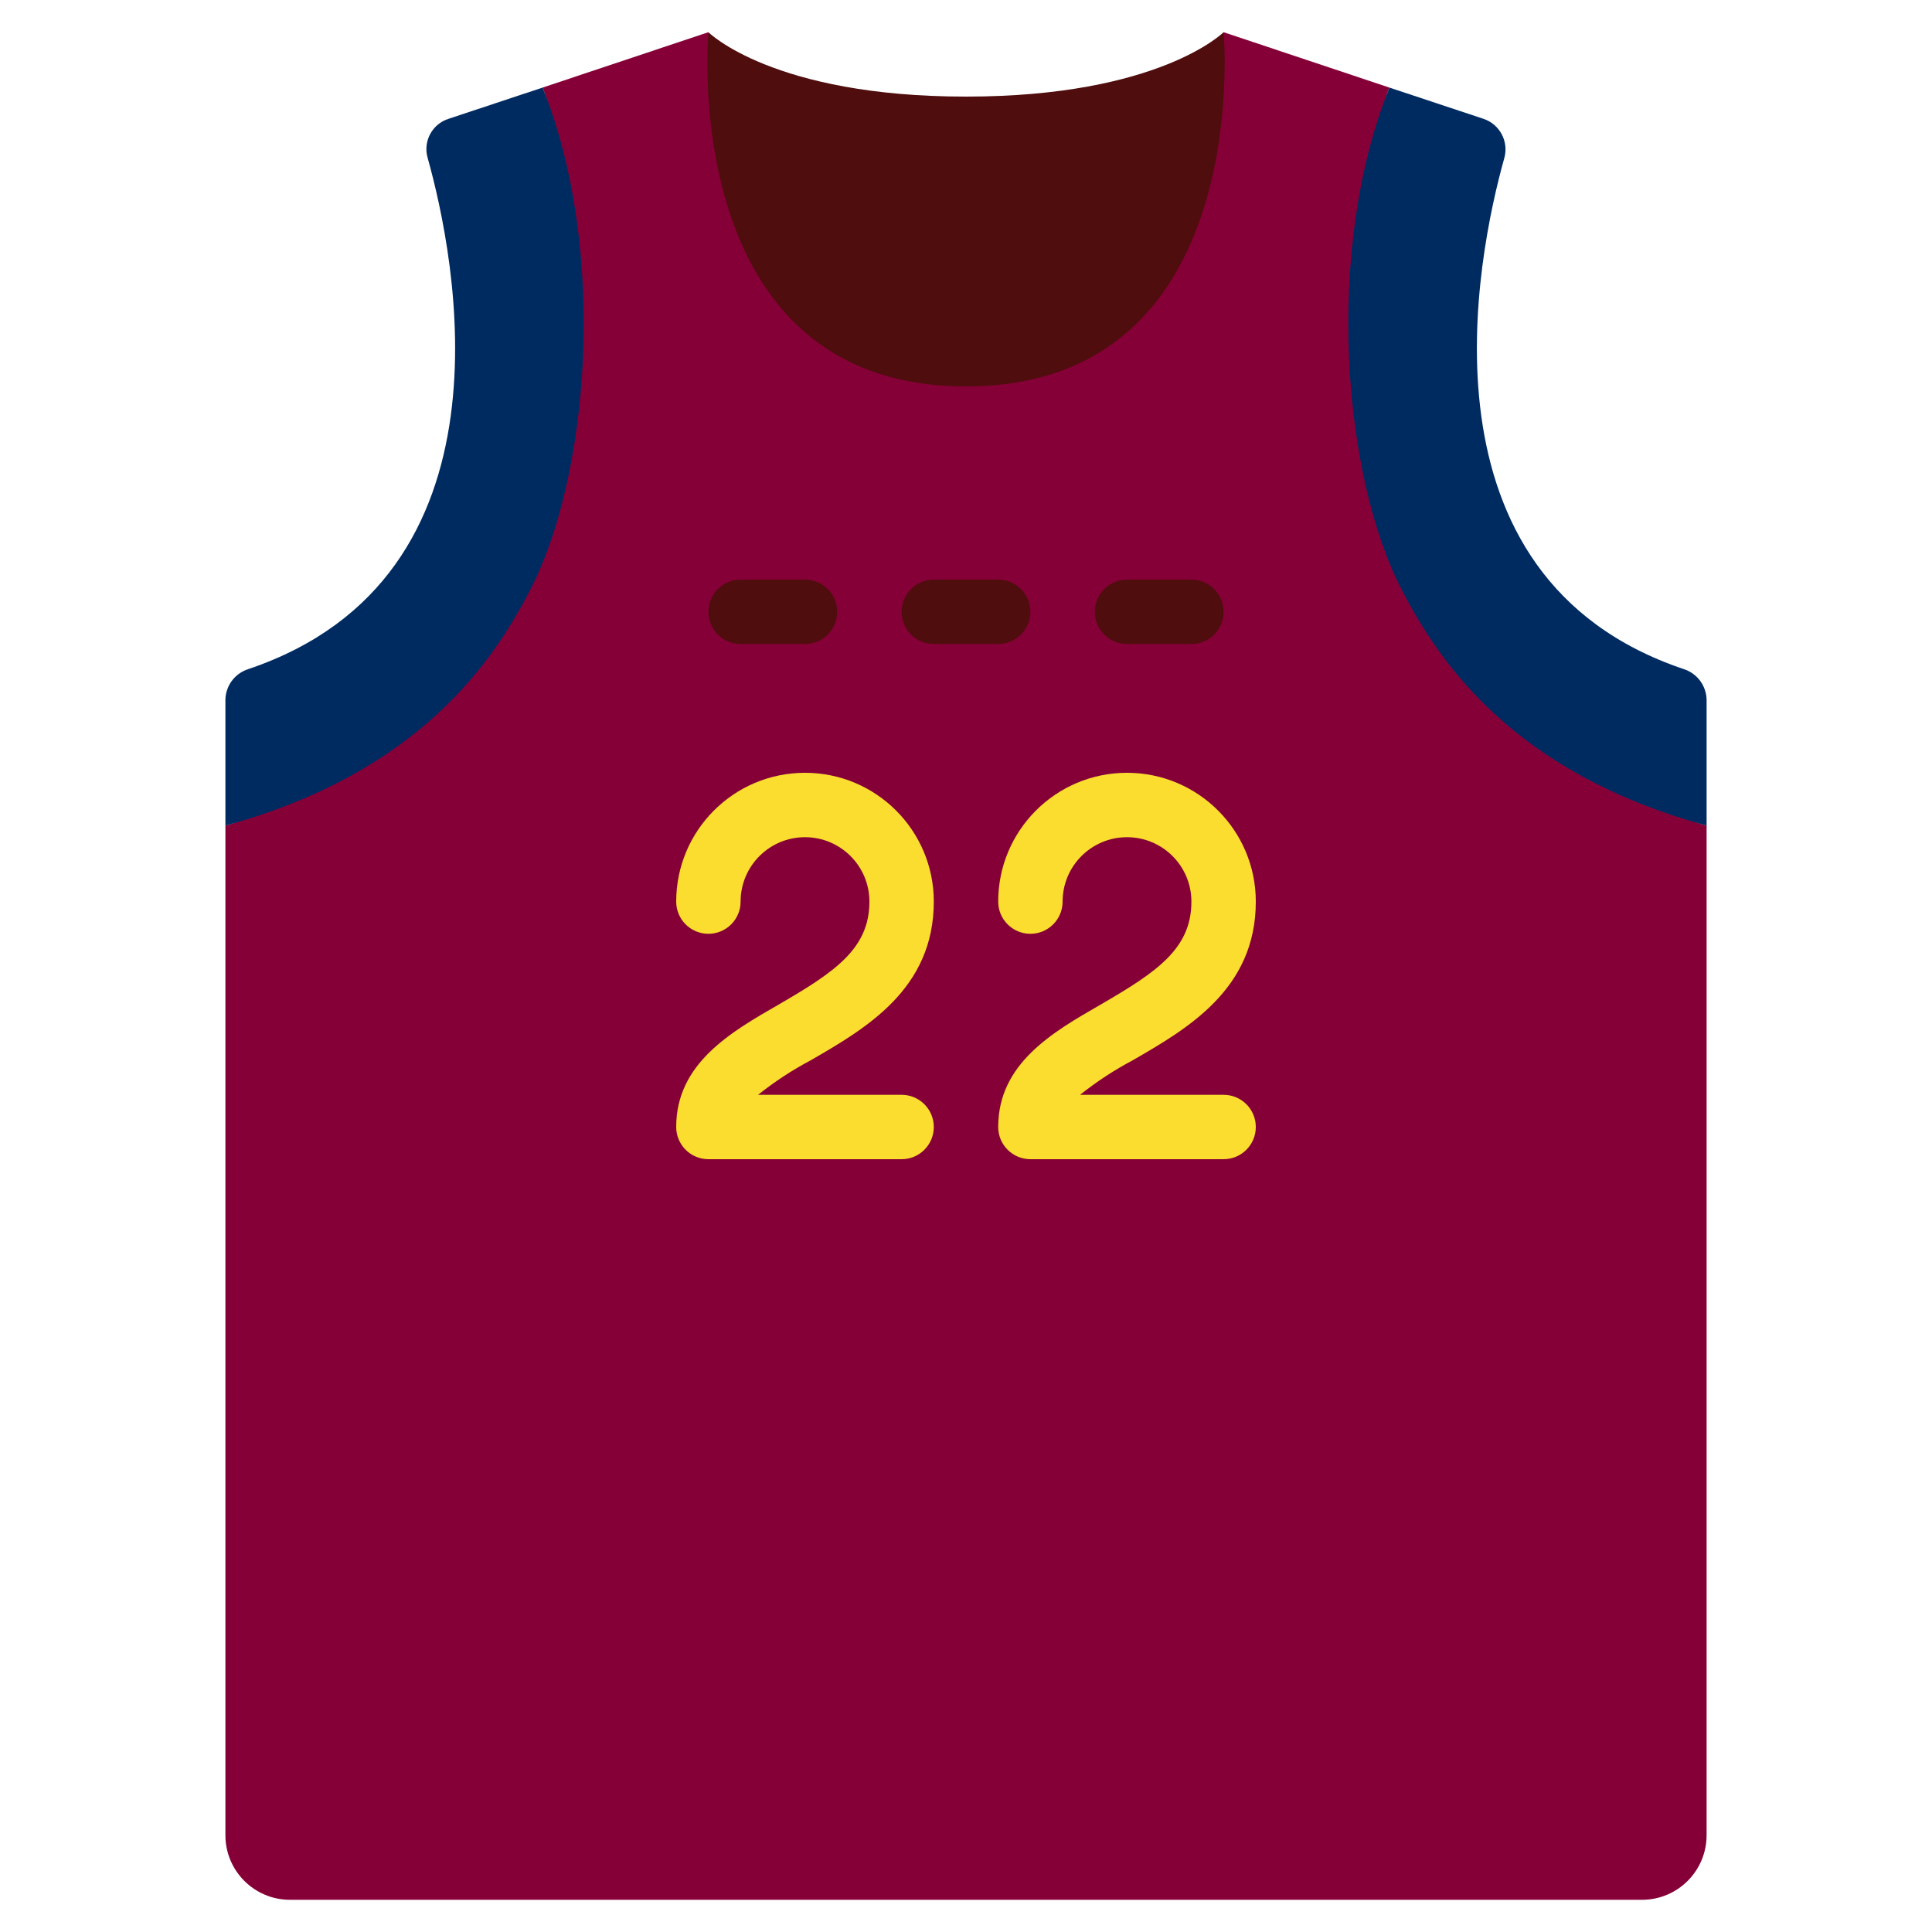
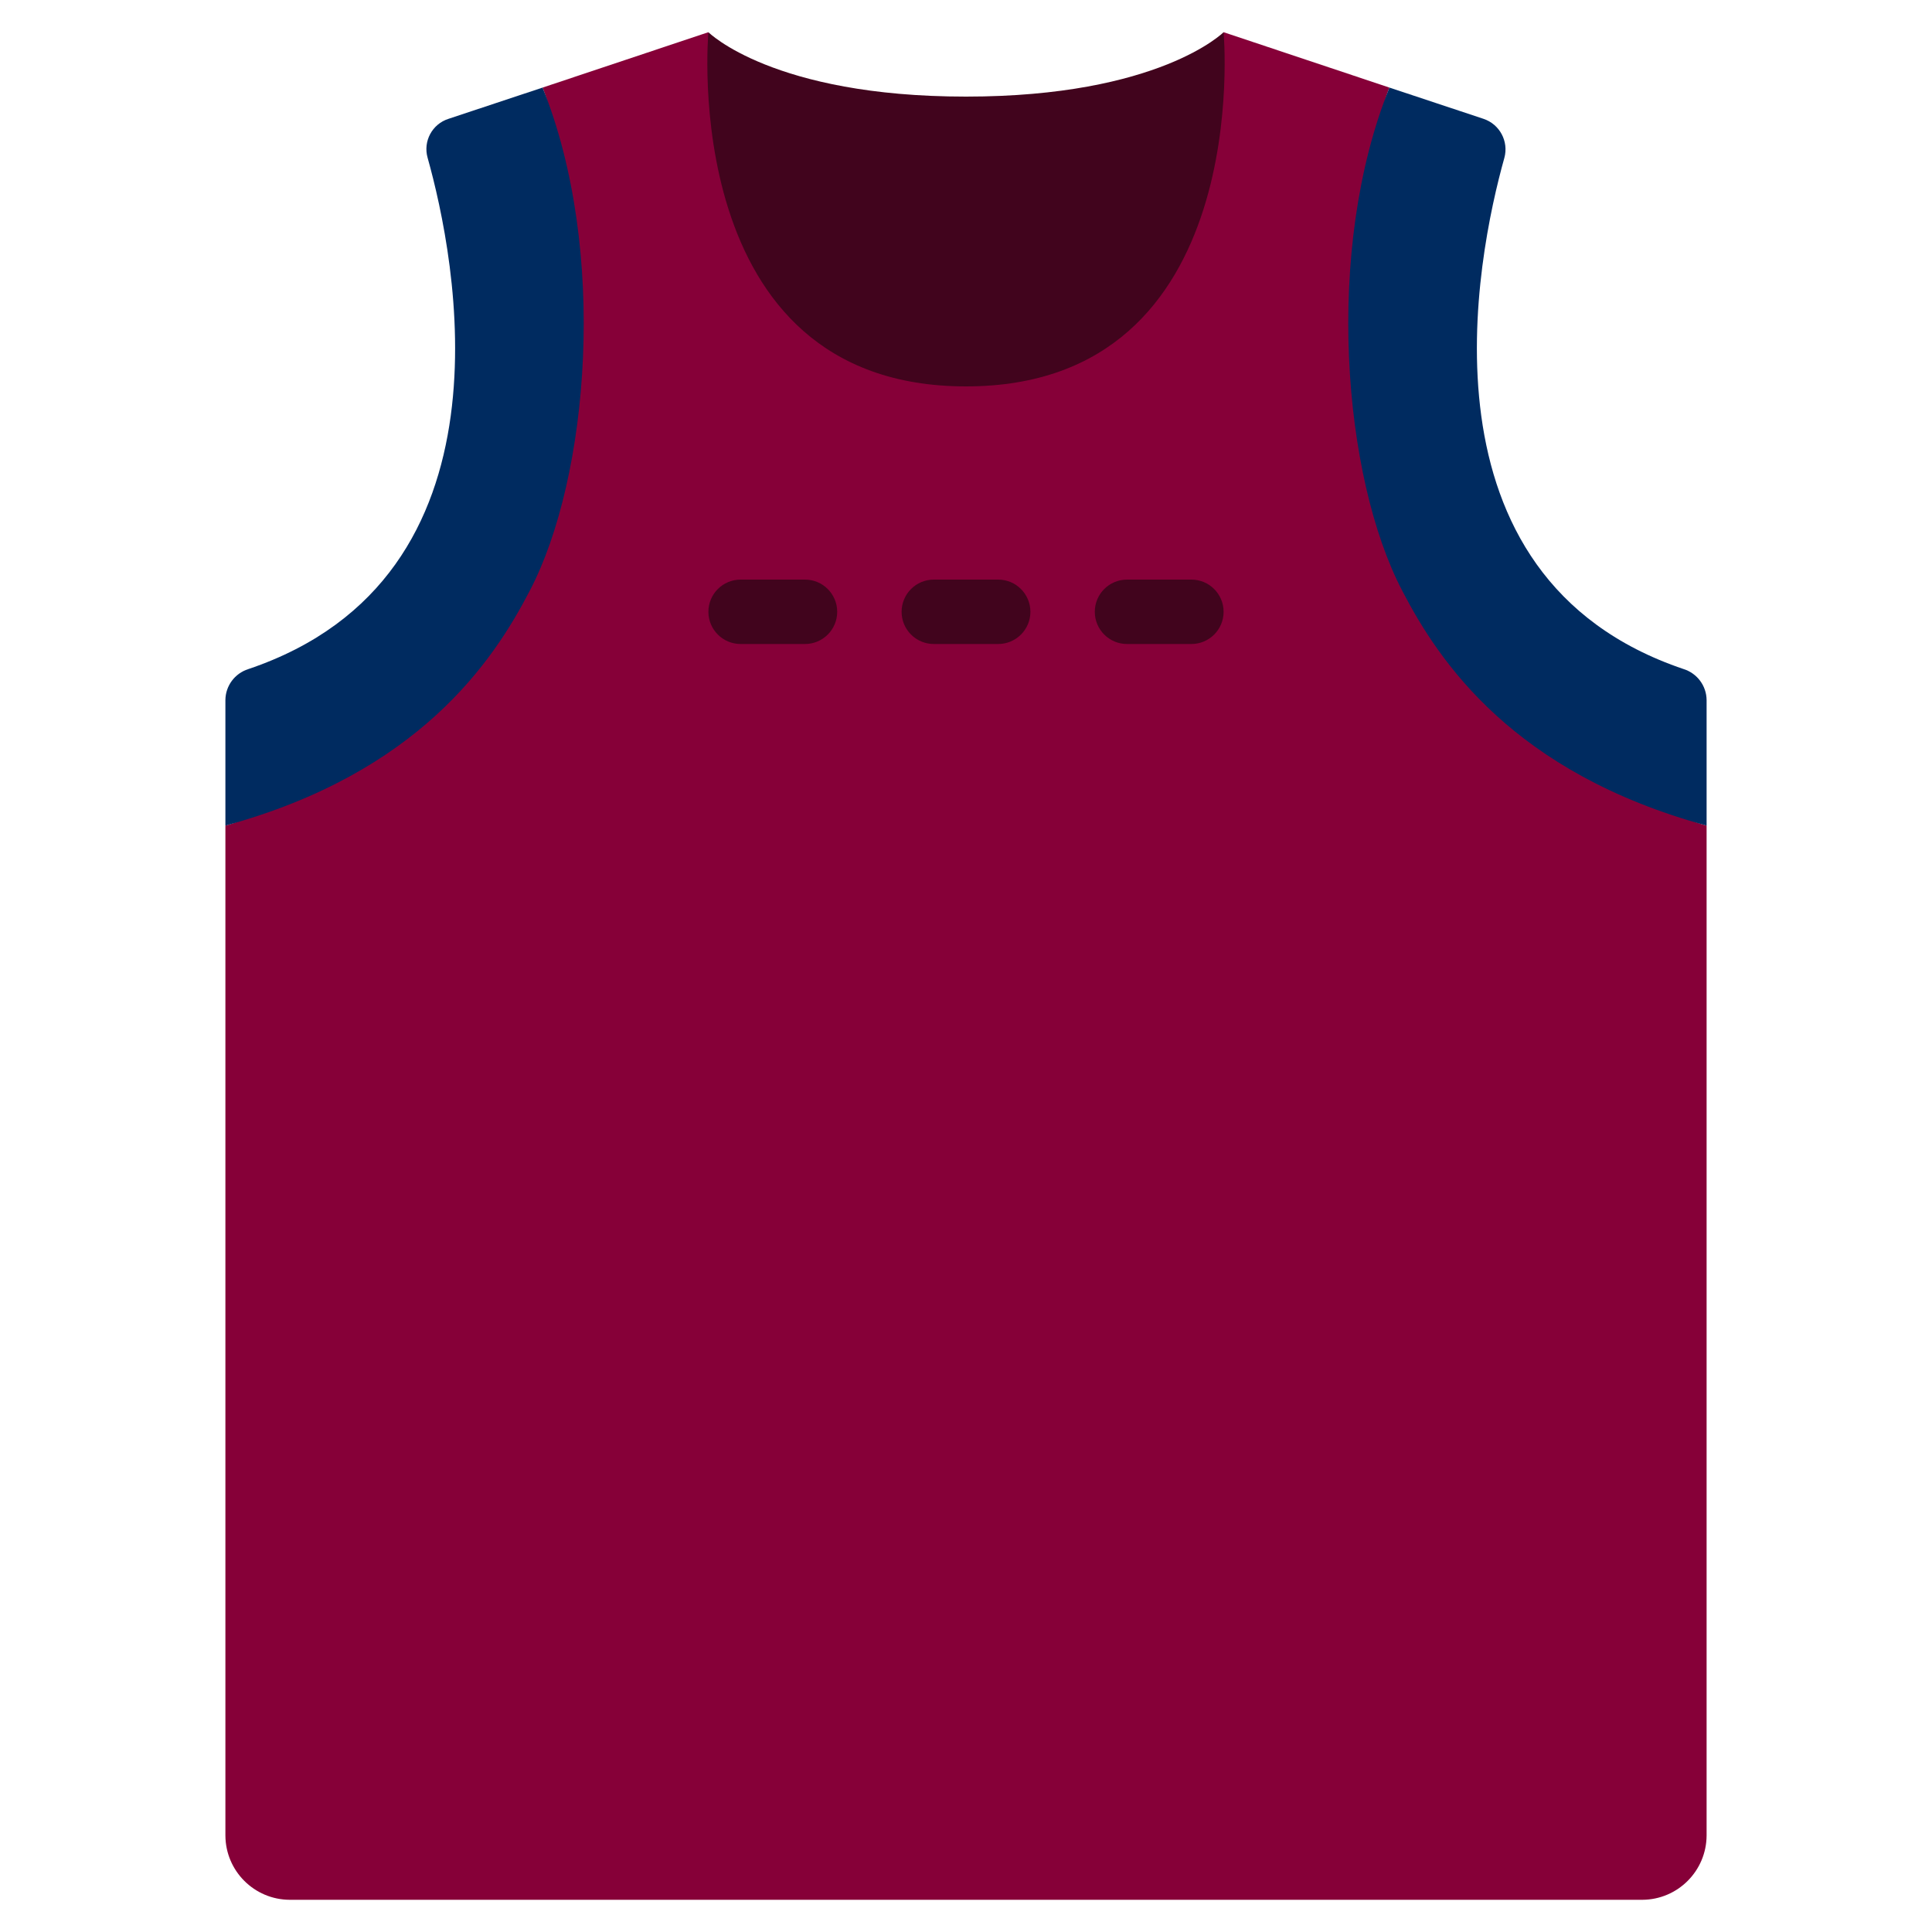
<svg xmlns="http://www.w3.org/2000/svg" version="1.1" width="512" height="512" x="0" y="0" viewBox="0 0 60 60" style="enable-background:new 0 0 512 512" xml:space="preserve" class="">
  <g>
    <path fill="#860038" d="M53 25.64V57a2.006 2.006 0 0 1-2 2H9a2.006 2.006 0 0 1-2-2V25.64C13 24 18.88 7.76 16.85 2.72L22 1s1 7 8 7c6 0 8-7 8-7l5.15 1.72C41.12 7.76 47 24 53 25.64z" opacity="1" data-original="#7c7ed0" class="" />
    <path fill="#002b60" d="M53 21.74v3.9c-6-1.64-8.31-5.09-9.45-7.29-1.85-3.53-2.43-10.59-.4-15.63l2.92.97a1 1 0 0 1 .65 1.21c-.86 3.07-2.91 13.02 5.57 15.88a1.018 1.018 0 0 1 .71.96zM16.45 18.35C15.31 20.55 13 24 7 25.64v-3.9a1.018 1.018 0 0 1 .71-.96c8.48-2.86 6.43-12.81 5.57-15.88a.986.986 0 0 1 .65-1.21l2.92-.97c2.03 5.04 1.45 12.1-.4 15.63z" opacity="1" data-original="#e3c84c" class="" />
    <g fill="#6369b7">
-       <path d="M30 12c-9 0-8-11-8-11s2 2 8 2 8-2 8-2 1 11-8 11zM25 20h-2a1 1 0 0 1 0-2h2a1 1 0 0 1 0 2zM31 20h-2a1 1 0 0 1 0-2h2a1 1 0 0 1 0 2zM37 20h-2a1 1 0 0 1 0-2h2a1 1 0 0 1 0 2z" fill="#500d0d" opacity="1" data-original="#6369b7" class="" />
+       <path d="M30 12c-9 0-8-11-8-11s2 2 8 2 8-2 8-2 1 11-8 11zM25 20h-2a1 1 0 0 1 0-2h2a1 1 0 0 1 0 2zM31 20h-2a1 1 0 0 1 0-2h2a1 1 0 0 1 0 2zM37 20h-2a1 1 0 0 1 0-2h2a1 1 0 0 1 0 2z" fill="#41041d" opacity="1" data-original="#6369b7" class="" />
    </g>
-     <path fill="#fbdd30" d="M29 28a4 4 0 0 0-8 0 1 1 0 0 0 2 0 2 2 0 0 1 4 0c0 1.461-1.066 2.182-2.822 3.2C22.688 32.056 21 33.03 21 35a1 1 0 0 0 1 1h6a1 1 0 0 0 0-2h-4.457a10.521 10.521 0 0 1 1.635-1.072C26.881 31.944 29 30.721 29 28zM38 34h-4.457a10.521 10.521 0 0 1 1.635-1.072C36.881 31.944 39 30.721 39 28a4 4 0 0 0-8 0 1 1 0 0 0 2 0 2 2 0 0 1 4 0c0 1.461-1.066 2.182-2.822 3.2C32.688 32.056 31 33.03 31 35a1 1 0 0 0 1 1h6a1 1 0 0 0 0-2z" opacity="1" data-original="#ffffff" class="" />
+     <path fill="#860038" d="M29 28a4 4 0 0 0-8 0 1 1 0 0 0 2 0 2 2 0 0 1 4 0c0 1.461-1.066 2.182-2.822 3.2C22.688 32.056 21 33.03 21 35a1 1 0 0 0 1 1h6a1 1 0 0 0 0-2h-4.457a10.521 10.521 0 0 1 1.635-1.072C26.881 31.944 29 30.721 29 28zM38 34h-4.457a10.521 10.521 0 0 1 1.635-1.072C36.881 31.944 39 30.721 39 28a4 4 0 0 0-8 0 1 1 0 0 0 2 0 2 2 0 0 1 4 0c0 1.461-1.066 2.182-2.822 3.2C32.688 32.056 31 33.03 31 35a1 1 0 0 0 1 1h6a1 1 0 0 0 0-2z" opacity="1" data-original="#ffffff" class="" />
  </g>
</svg>
